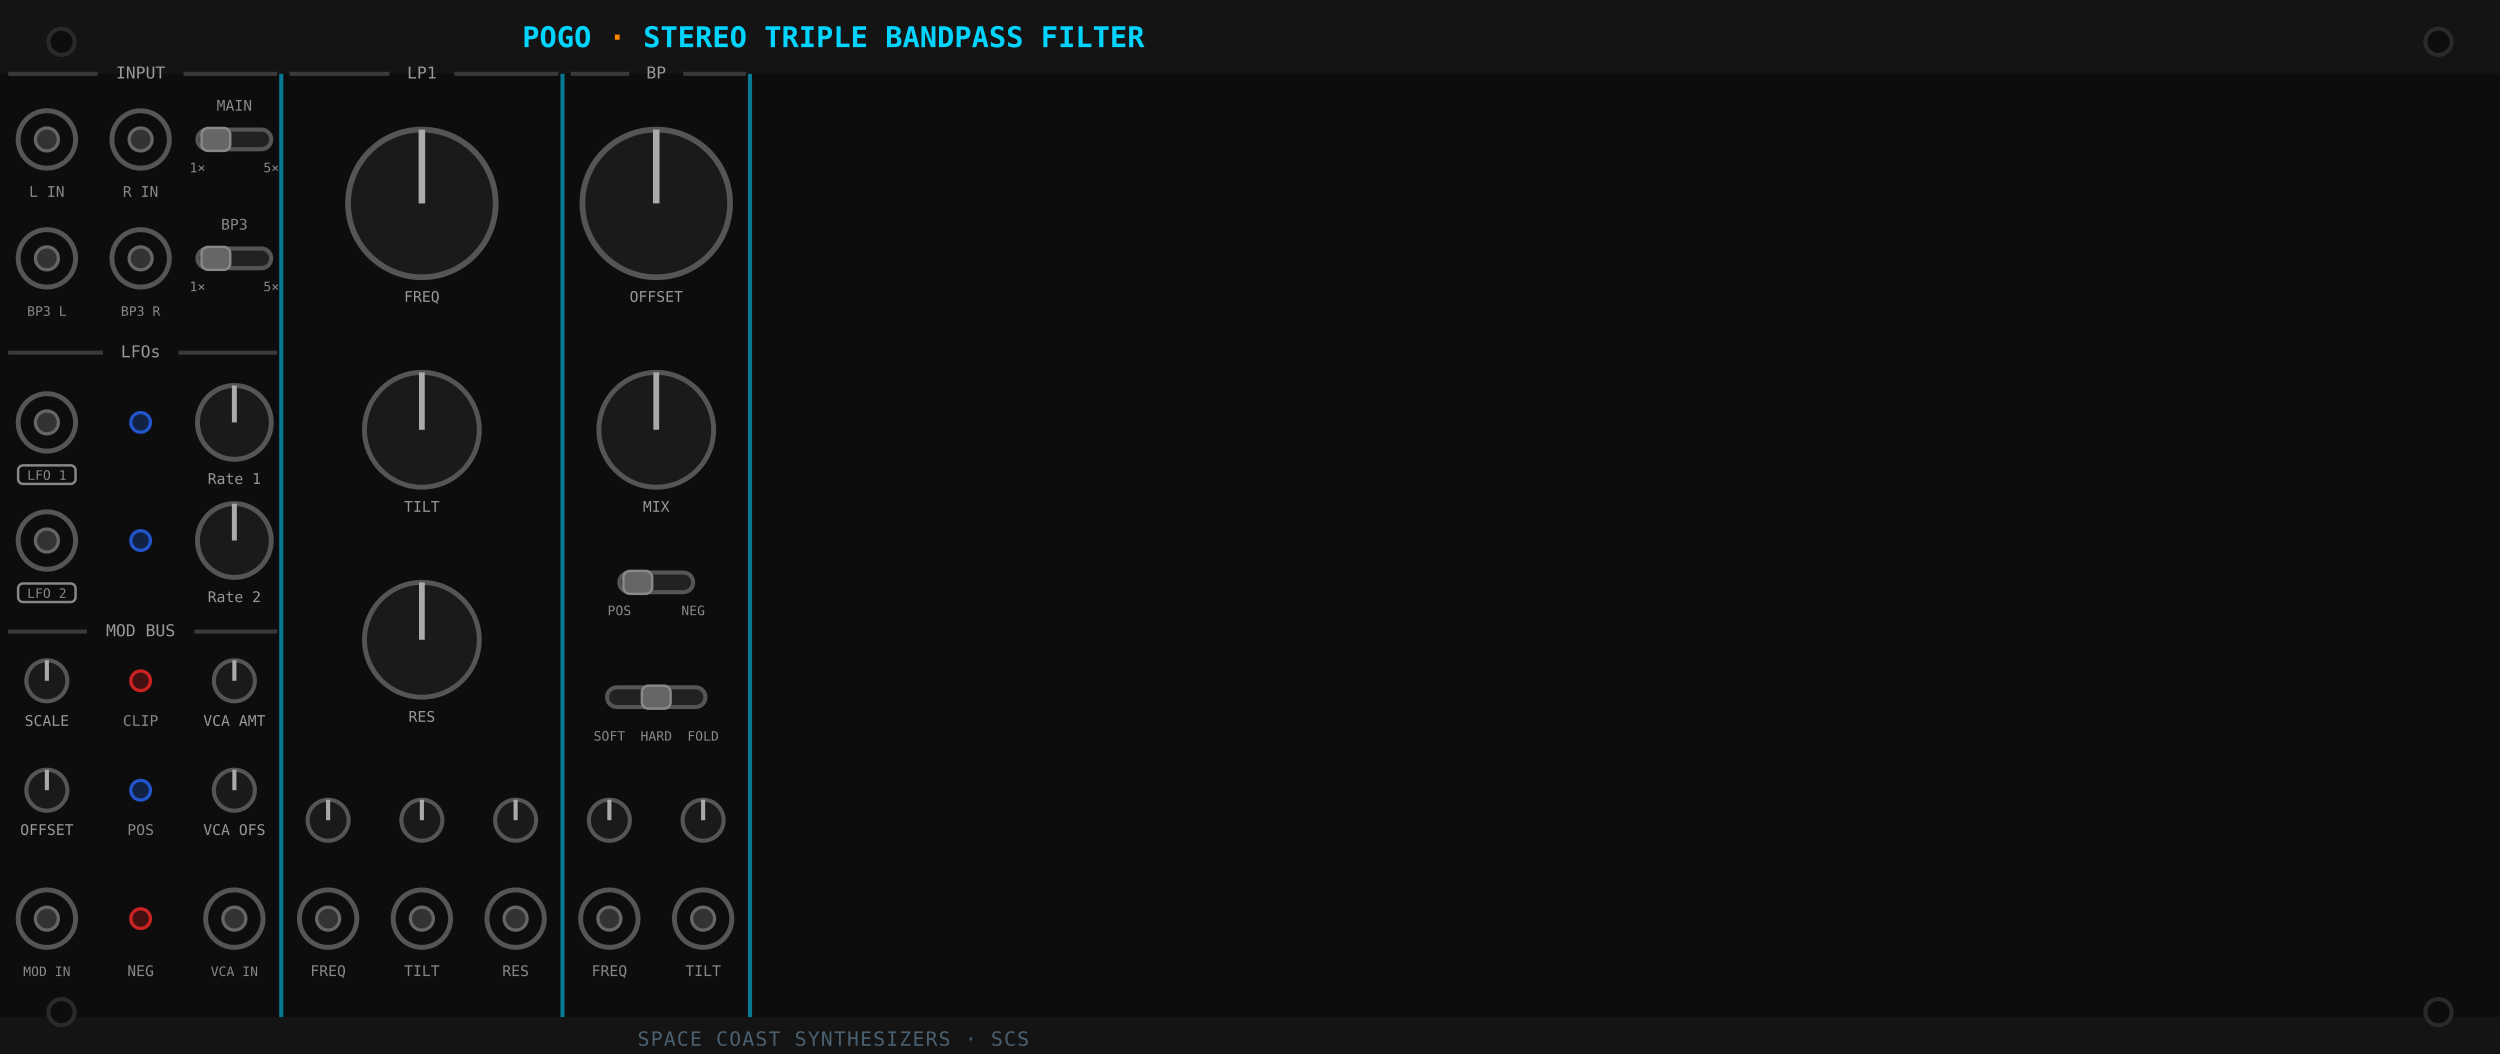
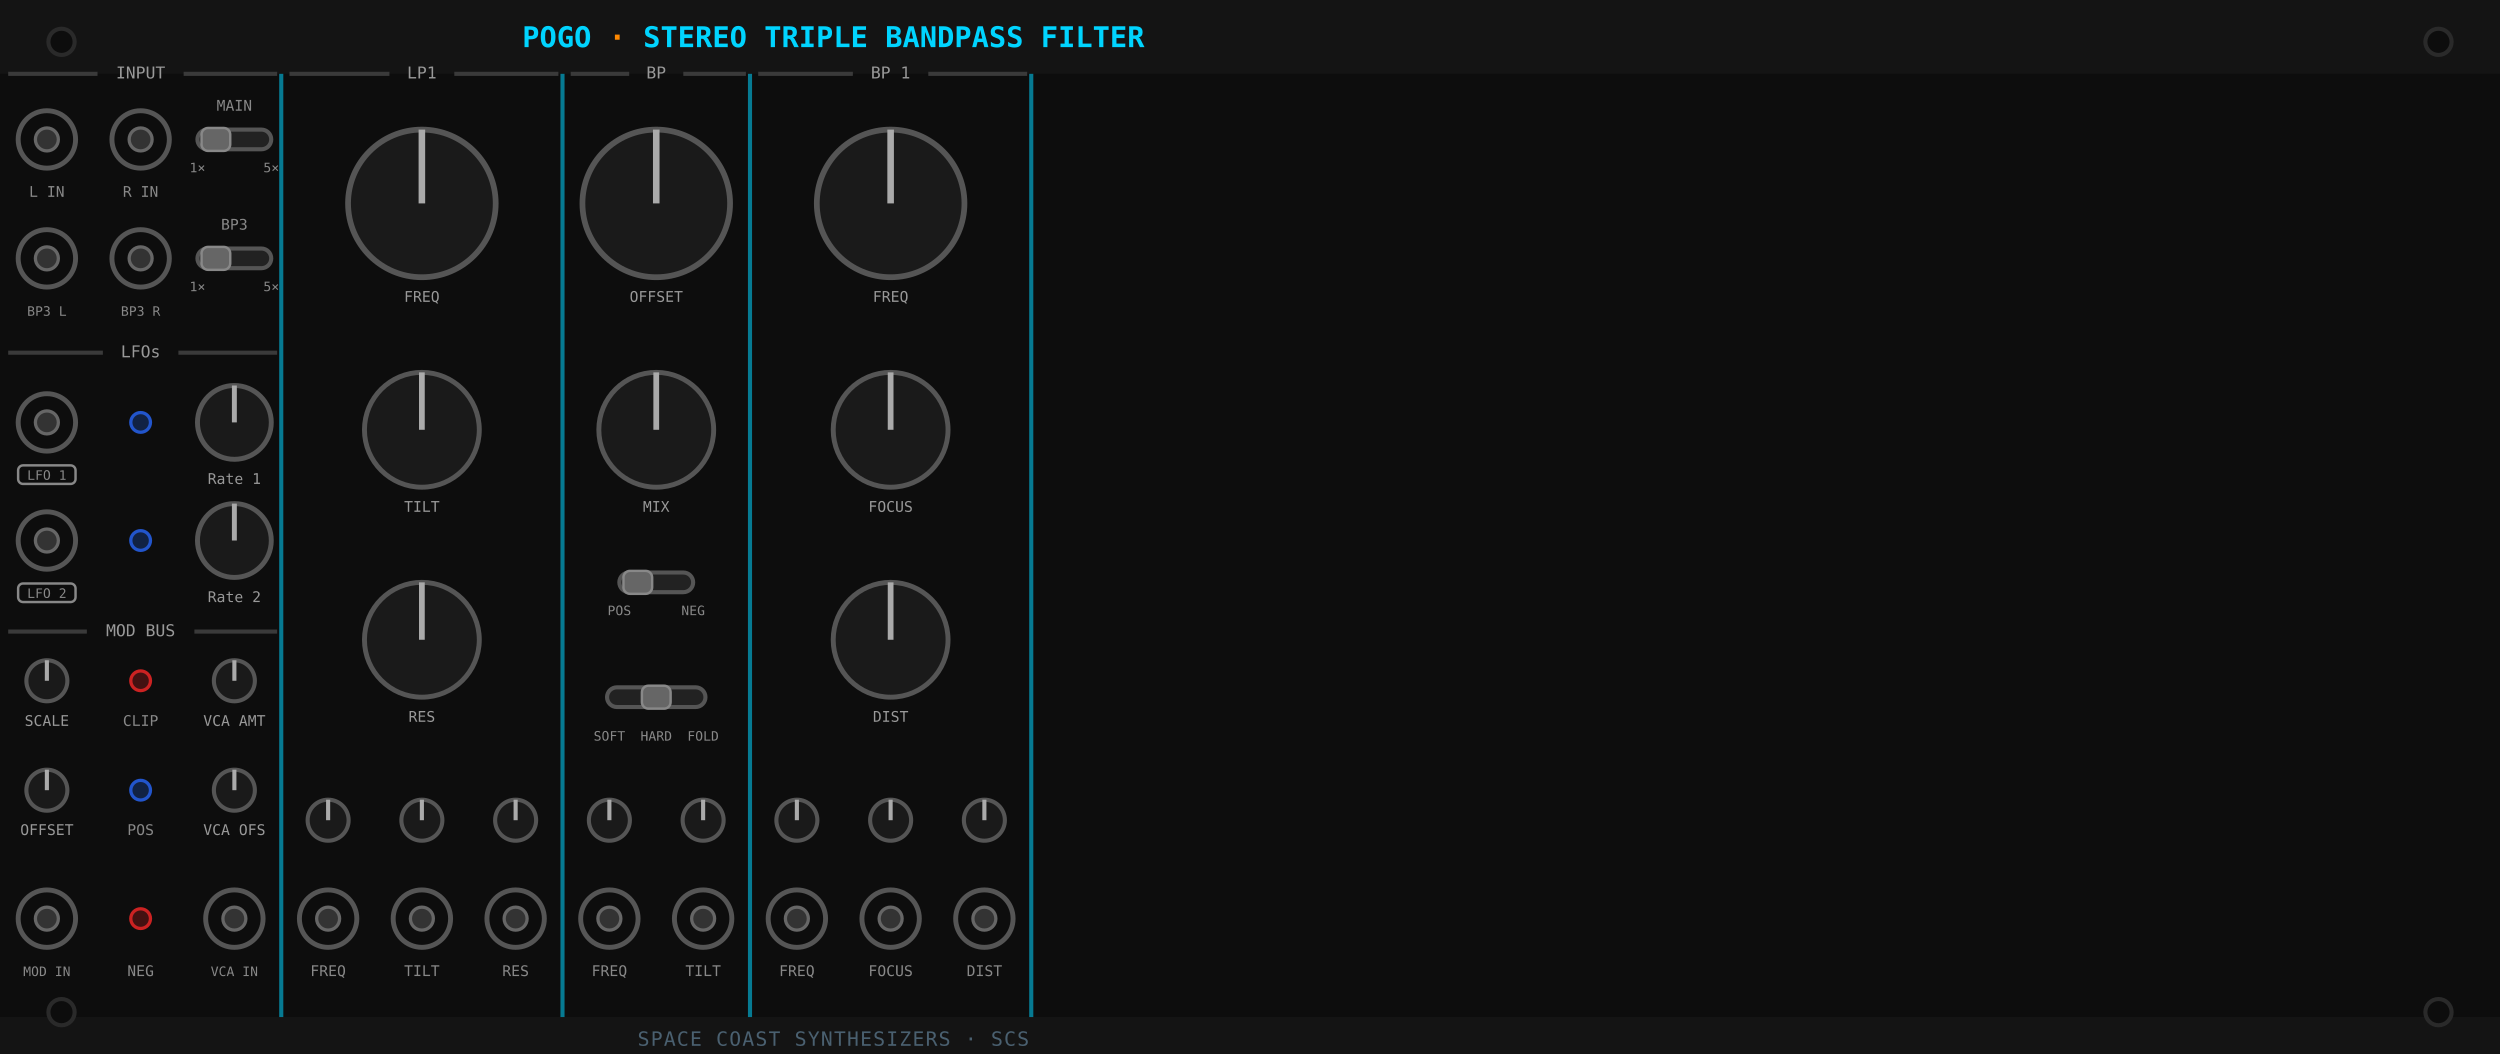
<svg xmlns="http://www.w3.org/2000/svg" width="304.8mm" height="128.5mm" viewBox="0 0 304.80 128.5">
  <rect x="0" y="0" width="304.8" height="128.5" fill="#0d0d0d" />
  <rect x="0" y="0" width="304.8" height="9.0" fill="#141414" />
  <rect x="0" y="124.0" width="304.8" height="4.5" fill="#141414" />
  <circle cx="7.5" cy="5.1" r="1.6" fill="#0d0d0d" stroke="#2a2a2a" stroke-width="0.5" />
  <circle cx="297.3" cy="5.1" r="1.6" fill="#0d0d0d" stroke="#2a2a2a" stroke-width="0.5" />
  <circle cx="7.5" cy="123.4" r="1.6" fill="#0d0d0d" stroke="#2a2a2a" stroke-width="0.5" />
  <circle cx="297.3" cy="123.4" r="1.6" fill="#0d0d0d" stroke="#2a2a2a" stroke-width="0.5" />
  <text x="101.60" y="5.75" fill="#00d4ff" font-family="monospace" font-size="3.5" font-weight="bold" text-anchor="middle">POGO  <tspan fill="#ff8800">·</tspan> STEREO TRIPLE BANDPASS FILTER</text>
  <text x="101.60" y="127.5" fill="#4a6070" font-family="monospace" font-size="2.4" text-anchor="middle" letter-spacing="0.15">SPACE COAST SYNTHESIZERS  ·  SCS</text>
  <line x1="34.29" y1="9.0" x2="34.29" y2="124.0" stroke="#00d4ff" stroke-width="0.5" opacity="0.55" />
  <line x1="68.58" y1="9.0" x2="68.58" y2="124.0" stroke="#00d4ff" stroke-width="0.5" opacity="0.55" />
  <line x1="91.44" y1="9.0" x2="91.44" y2="124.0" stroke="#00d4ff" stroke-width="0.5" opacity="0.55" />
+   <line x1="125.73" y1="9.0" x2="125.73" y2="124.0" stroke="#00d4ff" stroke-width="0.5" opacity="0.55" />
  <line x1="1.0" y1="9.0" x2="11.89" y2="9.0" stroke="#3a3a3a" stroke-width="0.5" />
  <line x1="22.39" y1="9.0" x2="33.79" y2="9.0" stroke="#3a3a3a" stroke-width="0.5" />
  <text x="17.145" y="9.0" fill="#999" font-family="monospace" font-size="2.0" text-anchor="middle" dominant-baseline="middle">INPUT</text>
  <line x1="1.0" y1="43.0" x2="12.54" y2="43.0" stroke="#3a3a3a" stroke-width="0.5" />
  <line x1="21.75" y1="43.0" x2="33.79" y2="43.0" stroke="#3a3a3a" stroke-width="0.5" />
  <text x="17.145" y="43.0" fill="#999" font-family="monospace" font-size="2.0" text-anchor="middle" dominant-baseline="middle">LFOs</text>
  <line x1="1.0" y1="77.0" x2="10.59" y2="77.0" stroke="#3a3a3a" stroke-width="0.5" />
  <line x1="23.70" y1="77.0" x2="33.79" y2="77.0" stroke="#3a3a3a" stroke-width="0.5" />
  <text x="17.145" y="77.0" fill="#999" font-family="monospace" font-size="2.0" text-anchor="middle" dominant-baseline="middle">MOD BUS</text>
  <line x1="35.29" y1="9.0" x2="47.48" y2="9.0" stroke="#3a3a3a" stroke-width="0.5" />
  <line x1="55.39" y1="9.0" x2="68.08" y2="9.0" stroke="#3a3a3a" stroke-width="0.5" />
  <text x="51.435" y="9.0" fill="#999" font-family="monospace" font-size="2.0" text-anchor="middle" dominant-baseline="middle">LP1</text>
  <line x1="69.58" y1="9.0" x2="76.71" y2="9.0" stroke="#3a3a3a" stroke-width="0.5" />
  <line x1="83.31" y1="9.0" x2="90.94" y2="9.0" stroke="#3a3a3a" stroke-width="0.5" />
  <text x="80.01" y="9.0" fill="#999" font-family="monospace" font-size="2.0" text-anchor="middle" dominant-baseline="middle">BP</text>
+   <line x1="92.44" y1="9.0" x2="103.98" y2="9.0" stroke="#3a3a3a" stroke-width="0.5" />
+   <line x1="113.18" y1="9.0" x2="125.23" y2="9.0" stroke="#3a3a3a" stroke-width="0.5" />
+   <text x="108.585" y="9.0" fill="#999" font-family="monospace" font-size="2.0" text-anchor="middle" dominant-baseline="middle">BP 1</text>
  <circle cx="5.715" cy="17.0" r="3.5" fill="none" stroke="#555" stroke-width="0.6" />
  <circle cx="5.715" cy="17.0" r="1.4" fill="#333" stroke="#666" stroke-width="0.4" />
  <text x="5.715" y="24.0" fill="#888" font-family="monospace" font-size="1.8" text-anchor="middle">L IN</text>
  <circle cx="17.145" cy="17.0" r="3.5" fill="none" stroke="#555" stroke-width="0.6" />
  <circle cx="17.145" cy="17.0" r="1.4" fill="#333" stroke="#666" stroke-width="0.4" />
  <text x="17.145" y="24.0" fill="#888" font-family="monospace" font-size="1.8" text-anchor="middle">R IN</text>
  <text x="28.575" y="13.5" fill="#888" font-family="monospace" font-size="1.8" text-anchor="middle">MAIN</text>
  <rect x="24.07" y="15.80" width="9" height="2.4" rx="1.2" fill="#222" stroke="#555" stroke-width="0.5" />
  <rect x="24.57" y="15.60" width="3.5" height="2.8" rx="0.8" fill="#666" stroke="#888" stroke-width="0.3" />
  <text x="24.075" y="21.0" fill="#888" font-family="monospace" font-size="1.6" text-anchor="middle">1×</text>
  <text x="33.075" y="21.0" fill="#888" font-family="monospace" font-size="1.6" text-anchor="middle">5×</text>
  <circle cx="5.715" cy="31.5" r="3.5" fill="none" stroke="#555" stroke-width="0.6" />
  <circle cx="5.715" cy="31.5" r="1.4" fill="#333" stroke="#666" stroke-width="0.4" />
  <text x="5.715" y="38.5" fill="#888" font-family="monospace" font-size="1.6" text-anchor="middle">BP3 L</text>
  <circle cx="17.145" cy="31.5" r="3.5" fill="none" stroke="#555" stroke-width="0.6" />
  <circle cx="17.145" cy="31.5" r="1.4" fill="#333" stroke="#666" stroke-width="0.4" />
  <text x="17.145" y="38.5" fill="#888" font-family="monospace" font-size="1.6" text-anchor="middle">BP3 R</text>
  <text x="28.575" y="28.0" fill="#888" font-family="monospace" font-size="1.8" text-anchor="middle">BP3</text>
  <rect x="24.07" y="30.30" width="9" height="2.4" rx="1.2" fill="#222" stroke="#555" stroke-width="0.5" />
  <rect x="24.57" y="30.10" width="3.5" height="2.8" rx="0.8" fill="#666" stroke="#888" stroke-width="0.3" />
  <text x="24.075" y="35.5" fill="#888" font-family="monospace" font-size="1.6" text-anchor="middle">1×</text>
  <text x="33.075" y="35.5" fill="#888" font-family="monospace" font-size="1.6" text-anchor="middle">5×</text>
  <circle cx="5.715" cy="51.5" r="3.5" fill="none" stroke="#555" stroke-width="0.6" />
  <circle cx="5.715" cy="51.5" r="1.4" fill="#333" stroke="#666" stroke-width="0.4" />
  <rect x="2.21" y="56.74" width="7.0" height="2.26" rx="0.6" fill="none" stroke="#888" stroke-width="0.3" />
  <text x="5.715" y="58.5" fill="#888" font-family="monospace" font-size="1.6" text-anchor="middle">LFO 1</text>
  <circle cx="17.145" cy="51.5" r="1.2" fill="#112244" stroke="#2255cc" stroke-width="0.4" />
  <circle cx="28.575" cy="51.5" r="4.5" fill="#1a1a1a" stroke="#555" stroke-width="0.6" />
  <line x1="28.575" y1="51.5" x2="28.575" y2="47.0" stroke="#aaa" stroke-width="0.6" />
  <text x="28.575" y="59.0" fill="#999" font-family="monospace" font-size="1.8" text-anchor="middle">Rate 1</text>
  <circle cx="5.715" cy="65.9" r="3.5" fill="none" stroke="#555" stroke-width="0.6" />
  <circle cx="5.715" cy="65.9" r="1.4" fill="#333" stroke="#666" stroke-width="0.4" />
  <rect x="2.21" y="71.14" width="7.0" height="2.26" rx="0.6" fill="none" stroke="#888" stroke-width="0.3" />
  <text x="5.715" y="72.9" fill="#888" font-family="monospace" font-size="1.6" text-anchor="middle">LFO 2</text>
  <circle cx="17.145" cy="65.9" r="1.2" fill="#112244" stroke="#2255cc" stroke-width="0.4" />
  <circle cx="28.575" cy="65.9" r="4.5" fill="#1a1a1a" stroke="#555" stroke-width="0.6" />
  <line x1="28.575" y1="65.9" x2="28.575" y2="61.4" stroke="#aaa" stroke-width="0.6" />
  <text x="28.575" y="73.4" fill="#999" font-family="monospace" font-size="1.8" text-anchor="middle">Rate 2</text>
  <circle cx="5.715" cy="83.0" r="2.5" fill="#1a1a1a" stroke="#555" stroke-width="0.5" />
  <line x1="5.715" y1="83.0" x2="5.715" y2="80.5" stroke="#aaa" stroke-width="0.5" />
  <text x="5.715" y="88.5" fill="#999" font-family="monospace" font-size="1.8" text-anchor="middle">SCALE</text>
  <circle cx="28.575" cy="83.0" r="2.5" fill="#1a1a1a" stroke="#555" stroke-width="0.5" />
  <line x1="28.575" y1="83.0" x2="28.575" y2="80.5" stroke="#aaa" stroke-width="0.5" />
  <text x="28.575" y="88.5" fill="#999" font-family="monospace" font-size="1.8" text-anchor="middle">VCA AMT</text>
  <circle cx="17.145" cy="83.0" r="1.2" fill="#441111" stroke="#cc2222" stroke-width="0.4" />
  <text x="17.145" y="88.5" fill="#888" font-family="monospace" font-size="1.8" text-anchor="middle">CLIP</text>
  <circle cx="5.715" cy="96.34" r="2.5" fill="#1a1a1a" stroke="#555" stroke-width="0.5" />
  <line x1="5.715" y1="96.34" x2="5.715" y2="93.84" stroke="#aaa" stroke-width="0.5" />
  <text x="5.715" y="101.8" fill="#999" font-family="monospace" font-size="1.8" text-anchor="middle">OFFSET</text>
  <circle cx="28.575" cy="96.34" r="2.5" fill="#1a1a1a" stroke="#555" stroke-width="0.5" />
  <line x1="28.575" y1="96.34" x2="28.575" y2="93.84" stroke="#aaa" stroke-width="0.5" />
  <text x="28.575" y="101.8" fill="#999" font-family="monospace" font-size="1.8" text-anchor="middle">VCA OFS</text>
  <circle cx="17.145" cy="96.34" r="1.2" fill="#112244" stroke="#2255cc" stroke-width="0.4" />
  <text x="17.145" y="101.8" fill="#888" font-family="monospace" font-size="1.8" text-anchor="middle">POS</text>
  <circle cx="5.715" cy="112.0" r="3.5" fill="none" stroke="#555" stroke-width="0.6" />
  <circle cx="5.715" cy="112.0" r="1.4" fill="#333" stroke="#666" stroke-width="0.4" />
  <text x="5.715" y="119.0" fill="#888" font-family="monospace" font-size="1.6" text-anchor="middle">MOD IN</text>
  <circle cx="17.145" cy="112.0" r="1.2" fill="#441111" stroke="#cc2222" stroke-width="0.4" />
  <text x="17.145" y="119.0" fill="#888" font-family="monospace" font-size="1.8" text-anchor="middle">NEG</text>
  <circle cx="28.575" cy="112.0" r="3.5" fill="none" stroke="#555" stroke-width="0.6" />
  <circle cx="28.575" cy="112.0" r="1.4" fill="#333" stroke="#666" stroke-width="0.4" />
  <text x="28.575" y="119.0" fill="#888" font-family="monospace" font-size="1.6" text-anchor="middle">VCA IN</text>
  <circle cx="51.435" cy="24.8" r="9.0" fill="#1a1a1a" stroke="#555" stroke-width="0.7" />
  <line x1="51.435" y1="24.8" x2="51.435" y2="15.8" stroke="#aaa" stroke-width="0.8" />
  <text x="51.435" y="36.8" fill="#999" font-family="monospace" font-size="1.8" text-anchor="middle">FREQ</text>
  <circle cx="51.435" cy="52.4" r="7.0" fill="#1a1a1a" stroke="#555" stroke-width="0.6" />
  <line x1="51.435" y1="52.4" x2="51.435" y2="45.4" stroke="#aaa" stroke-width="0.7" />
  <text x="51.435" y="62.4" fill="#999" font-family="monospace" font-size="1.8" text-anchor="middle">TILT</text>
  <circle cx="51.435" cy="78.0" r="7.0" fill="#1a1a1a" stroke="#555" stroke-width="0.6" />
  <line x1="51.435" y1="78.0" x2="51.435" y2="71.0" stroke="#aaa" stroke-width="0.7" />
  <text x="51.435" y="88.0" fill="#999" font-family="monospace" font-size="1.8" text-anchor="middle">RES</text>
  <circle cx="40.005" cy="100.0" r="2.5" fill="#1a1a1a" stroke="#555" stroke-width="0.5" />
  <line x1="40.005" y1="100.0" x2="40.005" y2="97.5" stroke="#aaa" stroke-width="0.5" />
  <text x="40.005" y="105.5" fill="#999" font-family="monospace" font-size="1.8" text-anchor="middle" />
  <circle cx="51.435" cy="100.0" r="2.5" fill="#1a1a1a" stroke="#555" stroke-width="0.5" />
  <line x1="51.435" y1="100.0" x2="51.435" y2="97.5" stroke="#aaa" stroke-width="0.5" />
  <text x="51.435" y="105.5" fill="#999" font-family="monospace" font-size="1.8" text-anchor="middle" />
  <circle cx="62.865" cy="100.0" r="2.5" fill="#1a1a1a" stroke="#555" stroke-width="0.5" />
  <line x1="62.865" y1="100.0" x2="62.865" y2="97.5" stroke="#aaa" stroke-width="0.5" />
  <text x="62.865" y="105.5" fill="#999" font-family="monospace" font-size="1.8" text-anchor="middle" />
  <circle cx="40.005" cy="112.0" r="3.5" fill="none" stroke="#555" stroke-width="0.6" />
  <circle cx="40.005" cy="112.0" r="1.4" fill="#333" stroke="#666" stroke-width="0.4" />
  <text x="40.005" y="119.0" fill="#888" font-family="monospace" font-size="1.8" text-anchor="middle">FREQ</text>
  <circle cx="51.435" cy="112.0" r="3.5" fill="none" stroke="#555" stroke-width="0.6" />
  <circle cx="51.435" cy="112.0" r="1.4" fill="#333" stroke="#666" stroke-width="0.4" />
  <text x="51.435" y="119.0" fill="#888" font-family="monospace" font-size="1.8" text-anchor="middle">TILT</text>
  <circle cx="62.865" cy="112.0" r="3.5" fill="none" stroke="#555" stroke-width="0.6" />
  <circle cx="62.865" cy="112.0" r="1.4" fill="#333" stroke="#666" stroke-width="0.4" />
  <text x="62.865" y="119.0" fill="#888" font-family="monospace" font-size="1.8" text-anchor="middle">RES</text>
  <circle cx="80.01" cy="24.8" r="9.0" fill="#1a1a1a" stroke="#555" stroke-width="0.7" />
  <line x1="80.01" y1="24.8" x2="80.01" y2="15.8" stroke="#aaa" stroke-width="0.8" />
  <text x="80.01" y="36.8" fill="#999" font-family="monospace" font-size="1.8" text-anchor="middle">OFFSET</text>
  <circle cx="80.01" cy="52.4" r="7.0" fill="#1a1a1a" stroke="#555" stroke-width="0.6" />
  <line x1="80.01" y1="52.4" x2="80.01" y2="45.4" stroke="#aaa" stroke-width="0.7" />
  <text x="80.01" y="62.4" fill="#999" font-family="monospace" font-size="1.8" text-anchor="middle">MIX</text>
  <text x="80.01" y="67.5" fill="#888" font-family="monospace" font-size="1.8" text-anchor="middle" />
  <rect x="75.51" y="69.80" width="9" height="2.4" rx="1.2" fill="#222" stroke="#555" stroke-width="0.5" />
  <rect x="76.01" y="69.60" width="3.5" height="2.8" rx="0.8" fill="#666" stroke="#888" stroke-width="0.3" />
  <text x="75.51" y="75.0" fill="#888" font-family="monospace" font-size="1.6" text-anchor="middle">POS</text>
  <text x="84.51" y="75.0" fill="#888" font-family="monospace" font-size="1.6" text-anchor="middle">NEG</text>
  <rect x="74.01" y="83.80" width="12" height="2.4" rx="1.2" fill="#222" stroke="#555" stroke-width="0.5" />
  <rect x="78.26" y="83.60" width="3.5" height="2.8" rx="0.8" fill="#666" stroke="#888" stroke-width="0.3" />
  <text x="74.3" y="90.3" fill="#888" font-family="monospace" font-size="1.6" text-anchor="middle">SOFT</text>
  <text x="80.01" y="90.3" fill="#888" font-family="monospace" font-size="1.6" text-anchor="middle">HARD</text>
  <text x="85.72" y="90.3" fill="#888" font-family="monospace" font-size="1.6" text-anchor="middle">FOLD</text>
  <text x="80.01" y="93.8" fill="#999" font-family="monospace" font-size="1.8" text-anchor="middle" />
  <circle cx="74.295" cy="100.0" r="2.5" fill="#1a1a1a" stroke="#555" stroke-width="0.5" />
  <line x1="74.295" y1="100.0" x2="74.295" y2="97.5" stroke="#aaa" stroke-width="0.5" />
  <text x="74.295" y="105.5" fill="#999" font-family="monospace" font-size="1.8" text-anchor="middle" />
  <circle cx="85.725" cy="100.0" r="2.5" fill="#1a1a1a" stroke="#555" stroke-width="0.5" />
  <line x1="85.725" y1="100.0" x2="85.725" y2="97.5" stroke="#aaa" stroke-width="0.5" />
  <text x="85.725" y="105.5" fill="#999" font-family="monospace" font-size="1.8" text-anchor="middle" />
  <circle cx="74.295" cy="112.0" r="3.5" fill="none" stroke="#555" stroke-width="0.6" />
  <circle cx="74.295" cy="112.0" r="1.4" fill="#333" stroke="#666" stroke-width="0.4" />
  <text x="74.295" y="119.0" fill="#888" font-family="monospace" font-size="1.8" text-anchor="middle">FREQ</text>
  <circle cx="85.725" cy="112.0" r="3.5" fill="none" stroke="#555" stroke-width="0.6" />
  <circle cx="85.725" cy="112.0" r="1.4" fill="#333" stroke="#666" stroke-width="0.4" />
  <text x="85.725" y="119.0" fill="#888" font-family="monospace" font-size="1.8" text-anchor="middle">TILT</text>
+   <circle cx="108.585" cy="24.8" r="9.0" fill="#1a1a1a" stroke="#555" stroke-width="0.7" />
+   <line x1="108.585" y1="24.8" x2="108.585" y2="15.8" stroke="#aaa" stroke-width="0.8" />
+   <text x="108.585" y="36.8" fill="#999" font-family="monospace" font-size="1.8" text-anchor="middle">FREQ</text>
+   <circle cx="108.585" cy="52.4" r="7.0" fill="#1a1a1a" stroke="#555" stroke-width="0.6" />
+   <line x1="108.585" y1="52.4" x2="108.585" y2="45.4" stroke="#aaa" stroke-width="0.7" />
+   <text x="108.585" y="62.4" fill="#999" font-family="monospace" font-size="1.8" text-anchor="middle">FOCUS</text>
+   <circle cx="108.585" cy="78.0" r="7.0" fill="#1a1a1a" stroke="#555" stroke-width="0.6" />
+   <line x1="108.585" y1="78.0" x2="108.585" y2="71.0" stroke="#aaa" stroke-width="0.7" />
+   <text x="108.585" y="88.0" fill="#999" font-family="monospace" font-size="1.8" text-anchor="middle">DIST</text>
+   <circle cx="97.155" cy="100.0" r="2.5" fill="#1a1a1a" stroke="#555" stroke-width="0.5" />
+   <line x1="97.155" y1="100.0" x2="97.155" y2="97.5" stroke="#aaa" stroke-width="0.5" />
+   <text x="97.155" y="105.5" fill="#999" font-family="monospace" font-size="1.8" text-anchor="middle" />
+   <circle cx="108.585" cy="100.0" r="2.5" fill="#1a1a1a" stroke="#555" stroke-width="0.5" />
+   <line x1="108.585" y1="100.0" x2="108.585" y2="97.5" stroke="#aaa" stroke-width="0.5" />
+   <text x="108.585" y="105.5" fill="#999" font-family="monospace" font-size="1.8" text-anchor="middle" />
+   <circle cx="120.015" cy="100.0" r="2.5" fill="#1a1a1a" stroke="#555" stroke-width="0.5" />
+   <line x1="120.015" y1="100.0" x2="120.015" y2="97.5" stroke="#aaa" stroke-width="0.5" />
+   <text x="120.015" y="105.5" fill="#999" font-family="monospace" font-size="1.8" text-anchor="middle" />
+   <circle cx="97.155" cy="112.0" r="3.5" fill="none" stroke="#555" stroke-width="0.6" />
+   <circle cx="97.155" cy="112.0" r="1.4" fill="#333" stroke="#666" stroke-width="0.4" />
+   <text x="97.155" y="119.0" fill="#888" font-family="monospace" font-size="1.8" text-anchor="middle">FREQ</text>
+   <circle cx="108.585" cy="112.0" r="3.5" fill="none" stroke="#555" stroke-width="0.6" />
+   <circle cx="108.585" cy="112.0" r="1.4" fill="#333" stroke="#666" stroke-width="0.4" />
+   <text x="108.585" y="119.0" fill="#888" font-family="monospace" font-size="1.8" text-anchor="middle">FOCUS</text>
+   <circle cx="120.015" cy="112.0" r="3.5" fill="none" stroke="#555" stroke-width="0.6" />
+   <circle cx="120.015" cy="112.0" r="1.4" fill="#333" stroke="#666" stroke-width="0.4" />
+   <text x="120.015" y="119.0" fill="#888" font-family="monospace" font-size="1.8" text-anchor="middle">DIST</text>
</svg>
